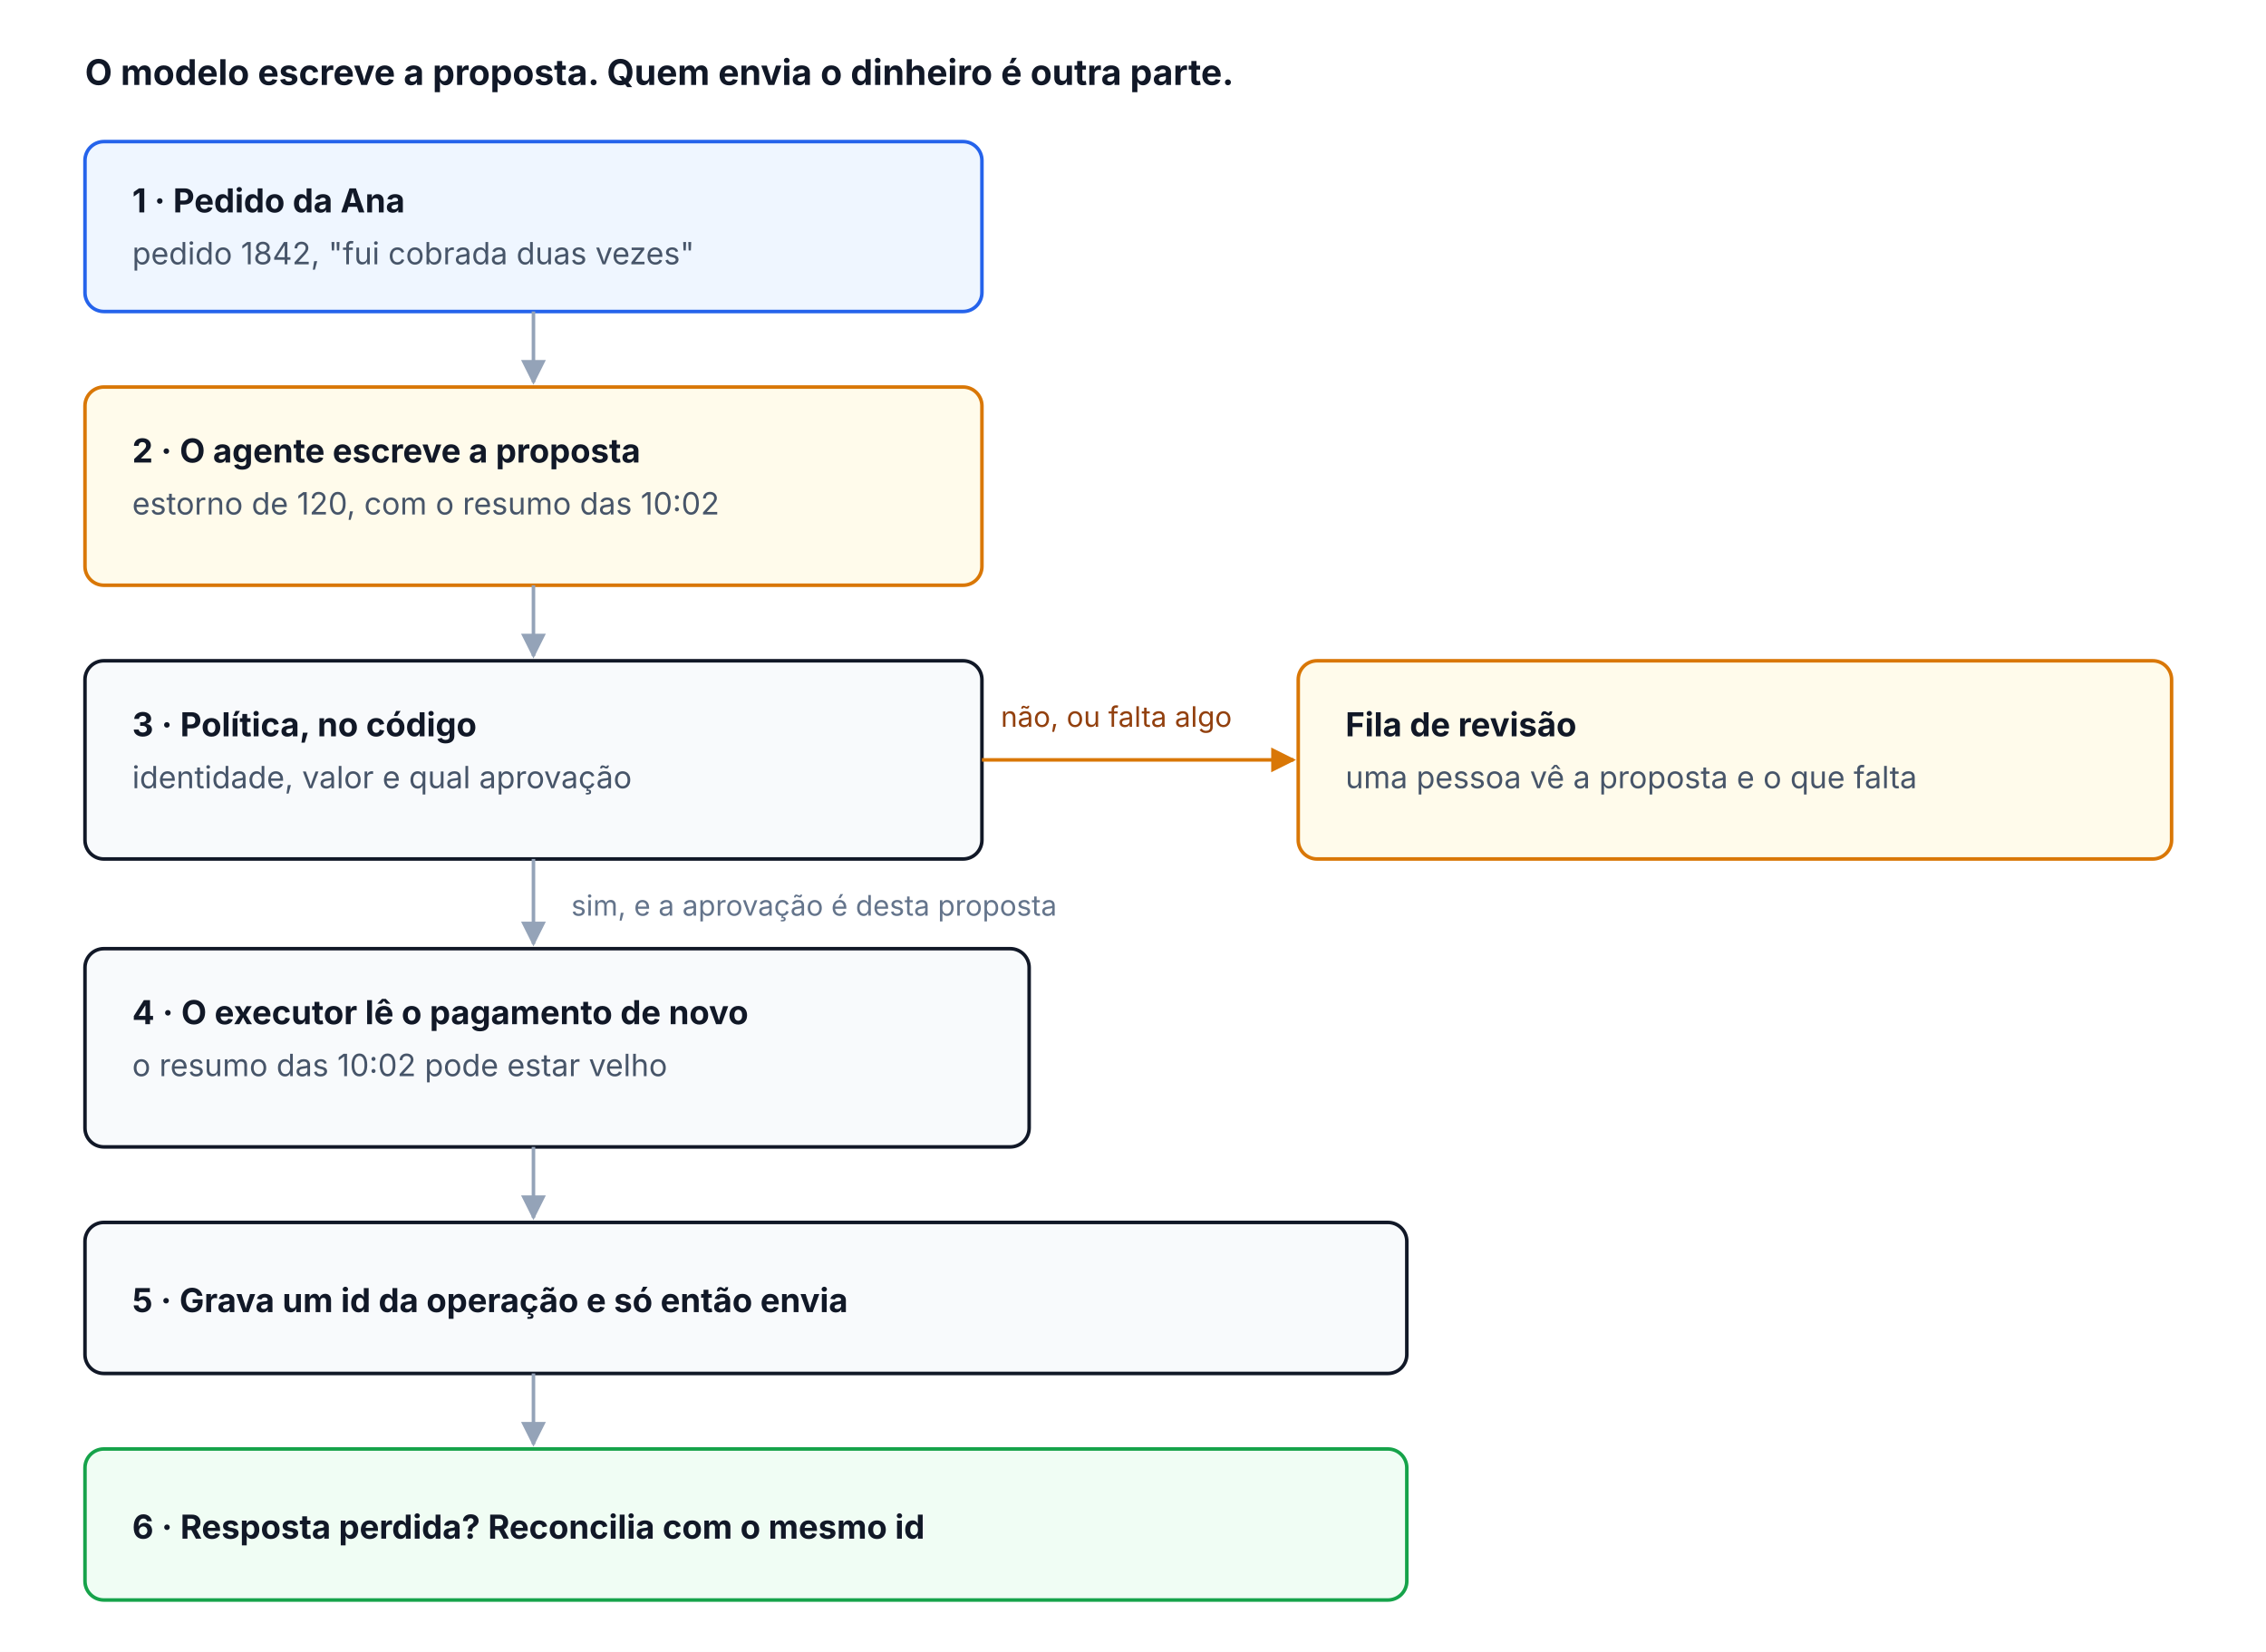
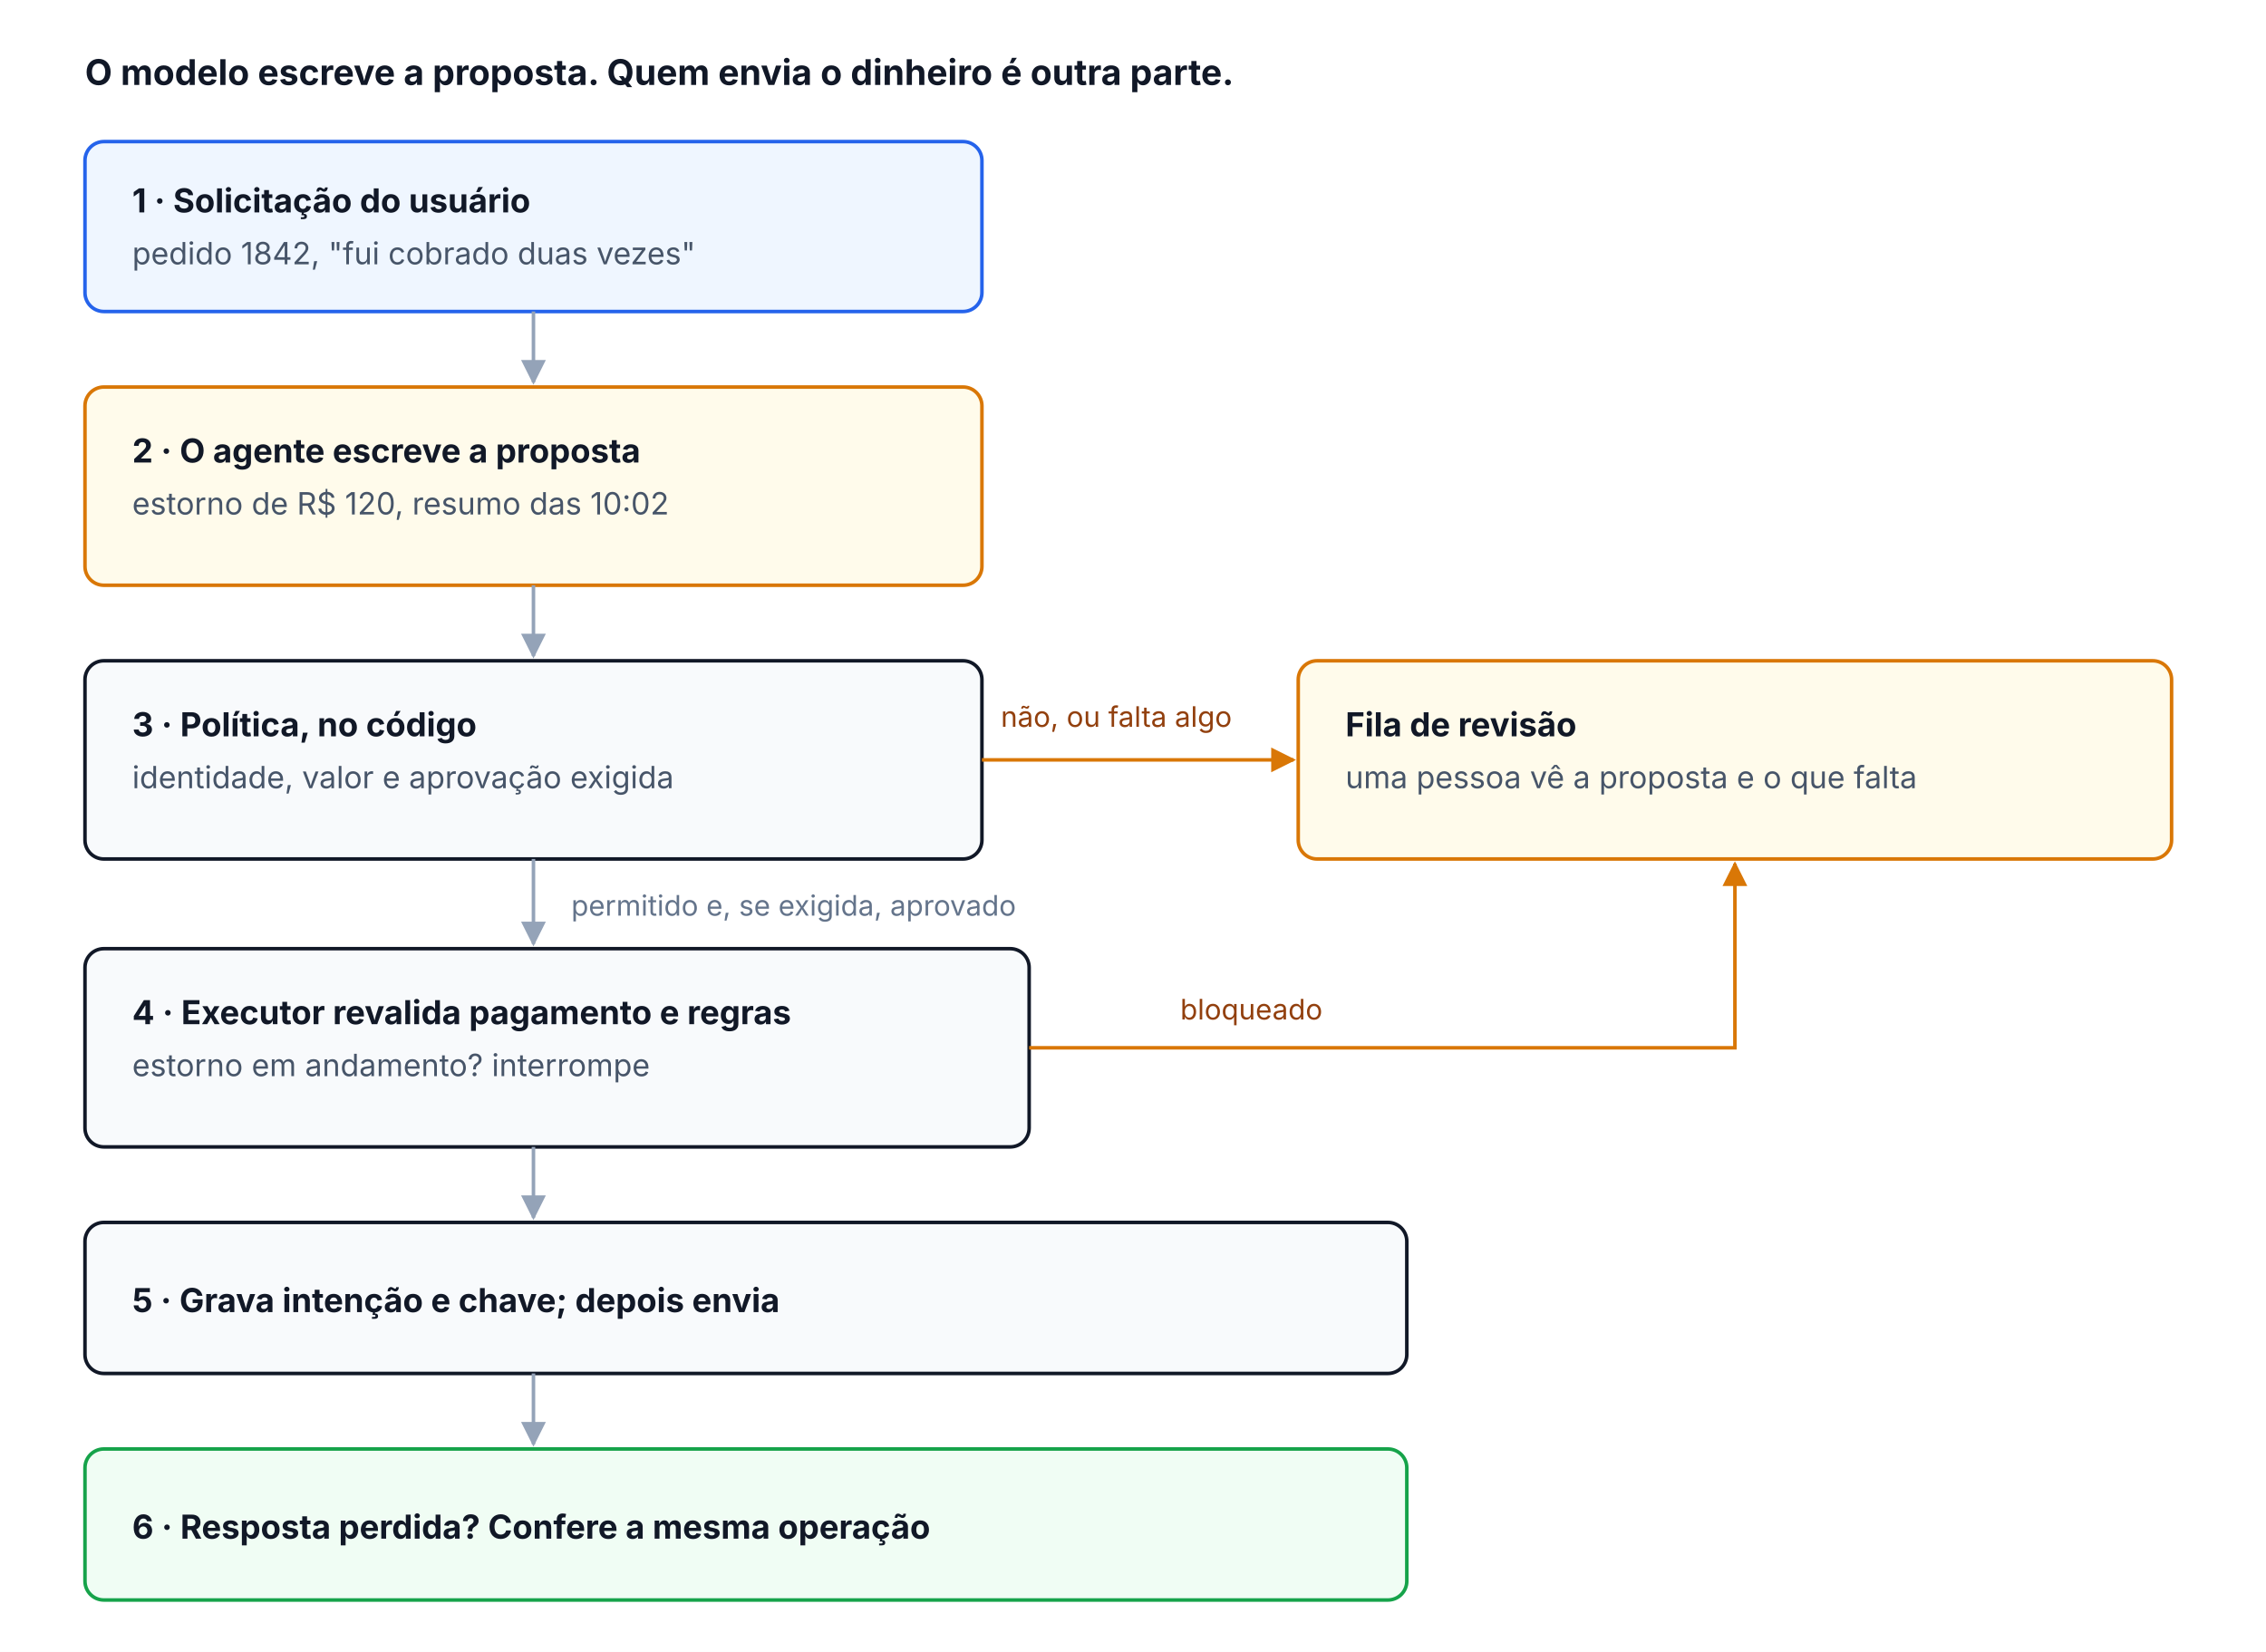
<svg xmlns="http://www.w3.org/2000/svg" viewBox="0 0 960 700" width="960" height="700" role="img" font-family="Inter, -apple-system, 'Segoe UI', Helvetica, Arial, sans-serif">
  <defs>
    <marker id="a" viewBox="0 0 10 10" refX="9" refY="5" markerWidth="7" markerHeight="7" orient="auto-start-reverse">
      <path d="M0,0 L10,5 L0,10 z" fill="#94a3b8" />
    </marker>
    <marker id="ao" viewBox="0 0 10 10" refX="9" refY="5" markerWidth="7" markerHeight="7" orient="auto-start-reverse">
      <path d="M0,0 L10,5 L0,10 z" fill="#d97706" />
    </marker>
  </defs>
  <rect width="960" height="700" fill="#ffffff" />
  <text x="36" y="36" font-size="15" font-weight="700" fill="#111827">O modelo escreve a proposta. Quem envia o dinheiro é outra parte.</text>
  <rect x="36" y="60" width="380" height="72" rx="8" fill="#eff6ff" stroke="#2563eb" stroke-width="1.5" />
-   <text x="56" y="90" font-size="14" font-weight="700" fill="#111827">1 · Pedido da Ana</text>
-   <text x="56" y="112" font-size="13" fill="#475569">pedido 1842, "fui cobrada duas vezes"</text>
+   <text x="56" y="90" font-size="14" font-weight="700" fill="#111827">1 · Solicitação do usuário</text>
+   <text x="56" y="112" font-size="13" fill="#475569">pedido 1842, "fui cobrado duas vezes"</text>
  <line x1="226" y1="132" x2="226" y2="162" stroke="#94a3b8" stroke-width="1.5" marker-end="url(#a)" />
  <rect x="36" y="164" width="380" height="84" rx="8" fill="#fffbeb" stroke="#d97706" stroke-width="1.5" />
  <text x="56" y="196" font-size="14" font-weight="700" fill="#111827">2 · O agente escreve a proposta</text>
-   <text x="56" y="218" font-size="13" fill="#475569">estorno de 120, com o resumo das 10:02</text>
+   <text x="56" y="218" font-size="13" fill="#475569">estorno de R$ 120, resumo das 10:02</text>
  <line x1="226" y1="248" x2="226" y2="278" stroke="#94a3b8" stroke-width="1.5" marker-end="url(#a)" />
  <rect x="36" y="280" width="380" height="84" rx="8" fill="#f8fafc" stroke="#111827" stroke-width="1.5" />
  <text x="56" y="312" font-size="14" font-weight="700" fill="#111827">3 · Política, no código</text>
-   <text x="56" y="334" font-size="13" fill="#475569">identidade, valor e qual aprovação</text>
+   <text x="56" y="334" font-size="13" fill="#475569">identidade, valor e aprovação exigida</text>
  <line x1="416" y1="322" x2="548" y2="322" stroke="#d97706" stroke-width="1.5" marker-end="url(#ao)" />
  <text x="424" y="308" font-size="12" fill="#92400e">não, ou falta algo</text>
  <rect x="550" y="280" width="370" height="84" rx="8" fill="#fffbeb" stroke="#d97706" stroke-width="1.5" />
  <text x="570" y="312" font-size="14" font-weight="700" fill="#111827">Fila de revisão</text>
  <text x="570" y="334" font-size="13" fill="#475569">uma pessoa vê a proposta e o que falta</text>
  <line x1="226" y1="364" x2="226" y2="400" stroke="#94a3b8" stroke-width="1.5" marker-end="url(#a)" />
-   <text x="242" y="388" font-size="12" fill="#64748b">sim, e a aprovação é desta proposta</text>
+   <text x="242" y="388" font-size="12" fill="#64748b">permitido e, se exigida, aprovado</text>
  <rect x="36" y="402" width="400" height="84" rx="8" fill="#f8fafc" stroke="#111827" stroke-width="1.5" />
-   <text x="56" y="434" font-size="14" font-weight="700" fill="#111827">4 · O executor lê o pagamento de novo</text>
-   <text x="56" y="456" font-size="13" fill="#475569">o resumo das 10:02 pode estar velho</text>
+   <text x="56" y="434" font-size="14" font-weight="700" fill="#111827">4 · Executor revalida pagamento e regras</text>
+   <text x="56" y="456" font-size="13" fill="#475569">estorno em andamento? interrompe</text>
  <line x1="226" y1="486" x2="226" y2="516" stroke="#94a3b8" stroke-width="1.5" marker-end="url(#a)" />
  <rect x="36" y="518" width="560" height="64" rx="8" fill="#f8fafc" stroke="#111827" stroke-width="1.5" />
-   <text x="56" y="556" font-size="14" font-weight="700" fill="#111827">5 · Grava um id da operação e só então envia</text>
+   <text x="56" y="556" font-size="14" font-weight="700" fill="#111827">5 · Grava intenção e chave; depois envia</text>
  <line x1="226" y1="582" x2="226" y2="612" stroke="#94a3b8" stroke-width="1.5" marker-end="url(#a)" />
  <rect x="36" y="614" width="560" height="64" rx="8" fill="#f0fdf4" stroke="#16a34a" stroke-width="1.5" />
-   <text x="56" y="652" font-size="14" font-weight="700" fill="#111827">6 · Resposta perdida? Reconcilia com o mesmo id</text>
+   <text x="56" y="652" font-size="14" font-weight="700" fill="#111827">6 · Resposta perdida? Confere a mesma operação</text>
+   <path d="M436,444 H735 V366" fill="none" stroke="#d97706" stroke-width="1.5" marker-end="url(#ao)" />
+   <text x="500" y="432" font-size="12" fill="#92400e">bloqueado</text>
</svg>
